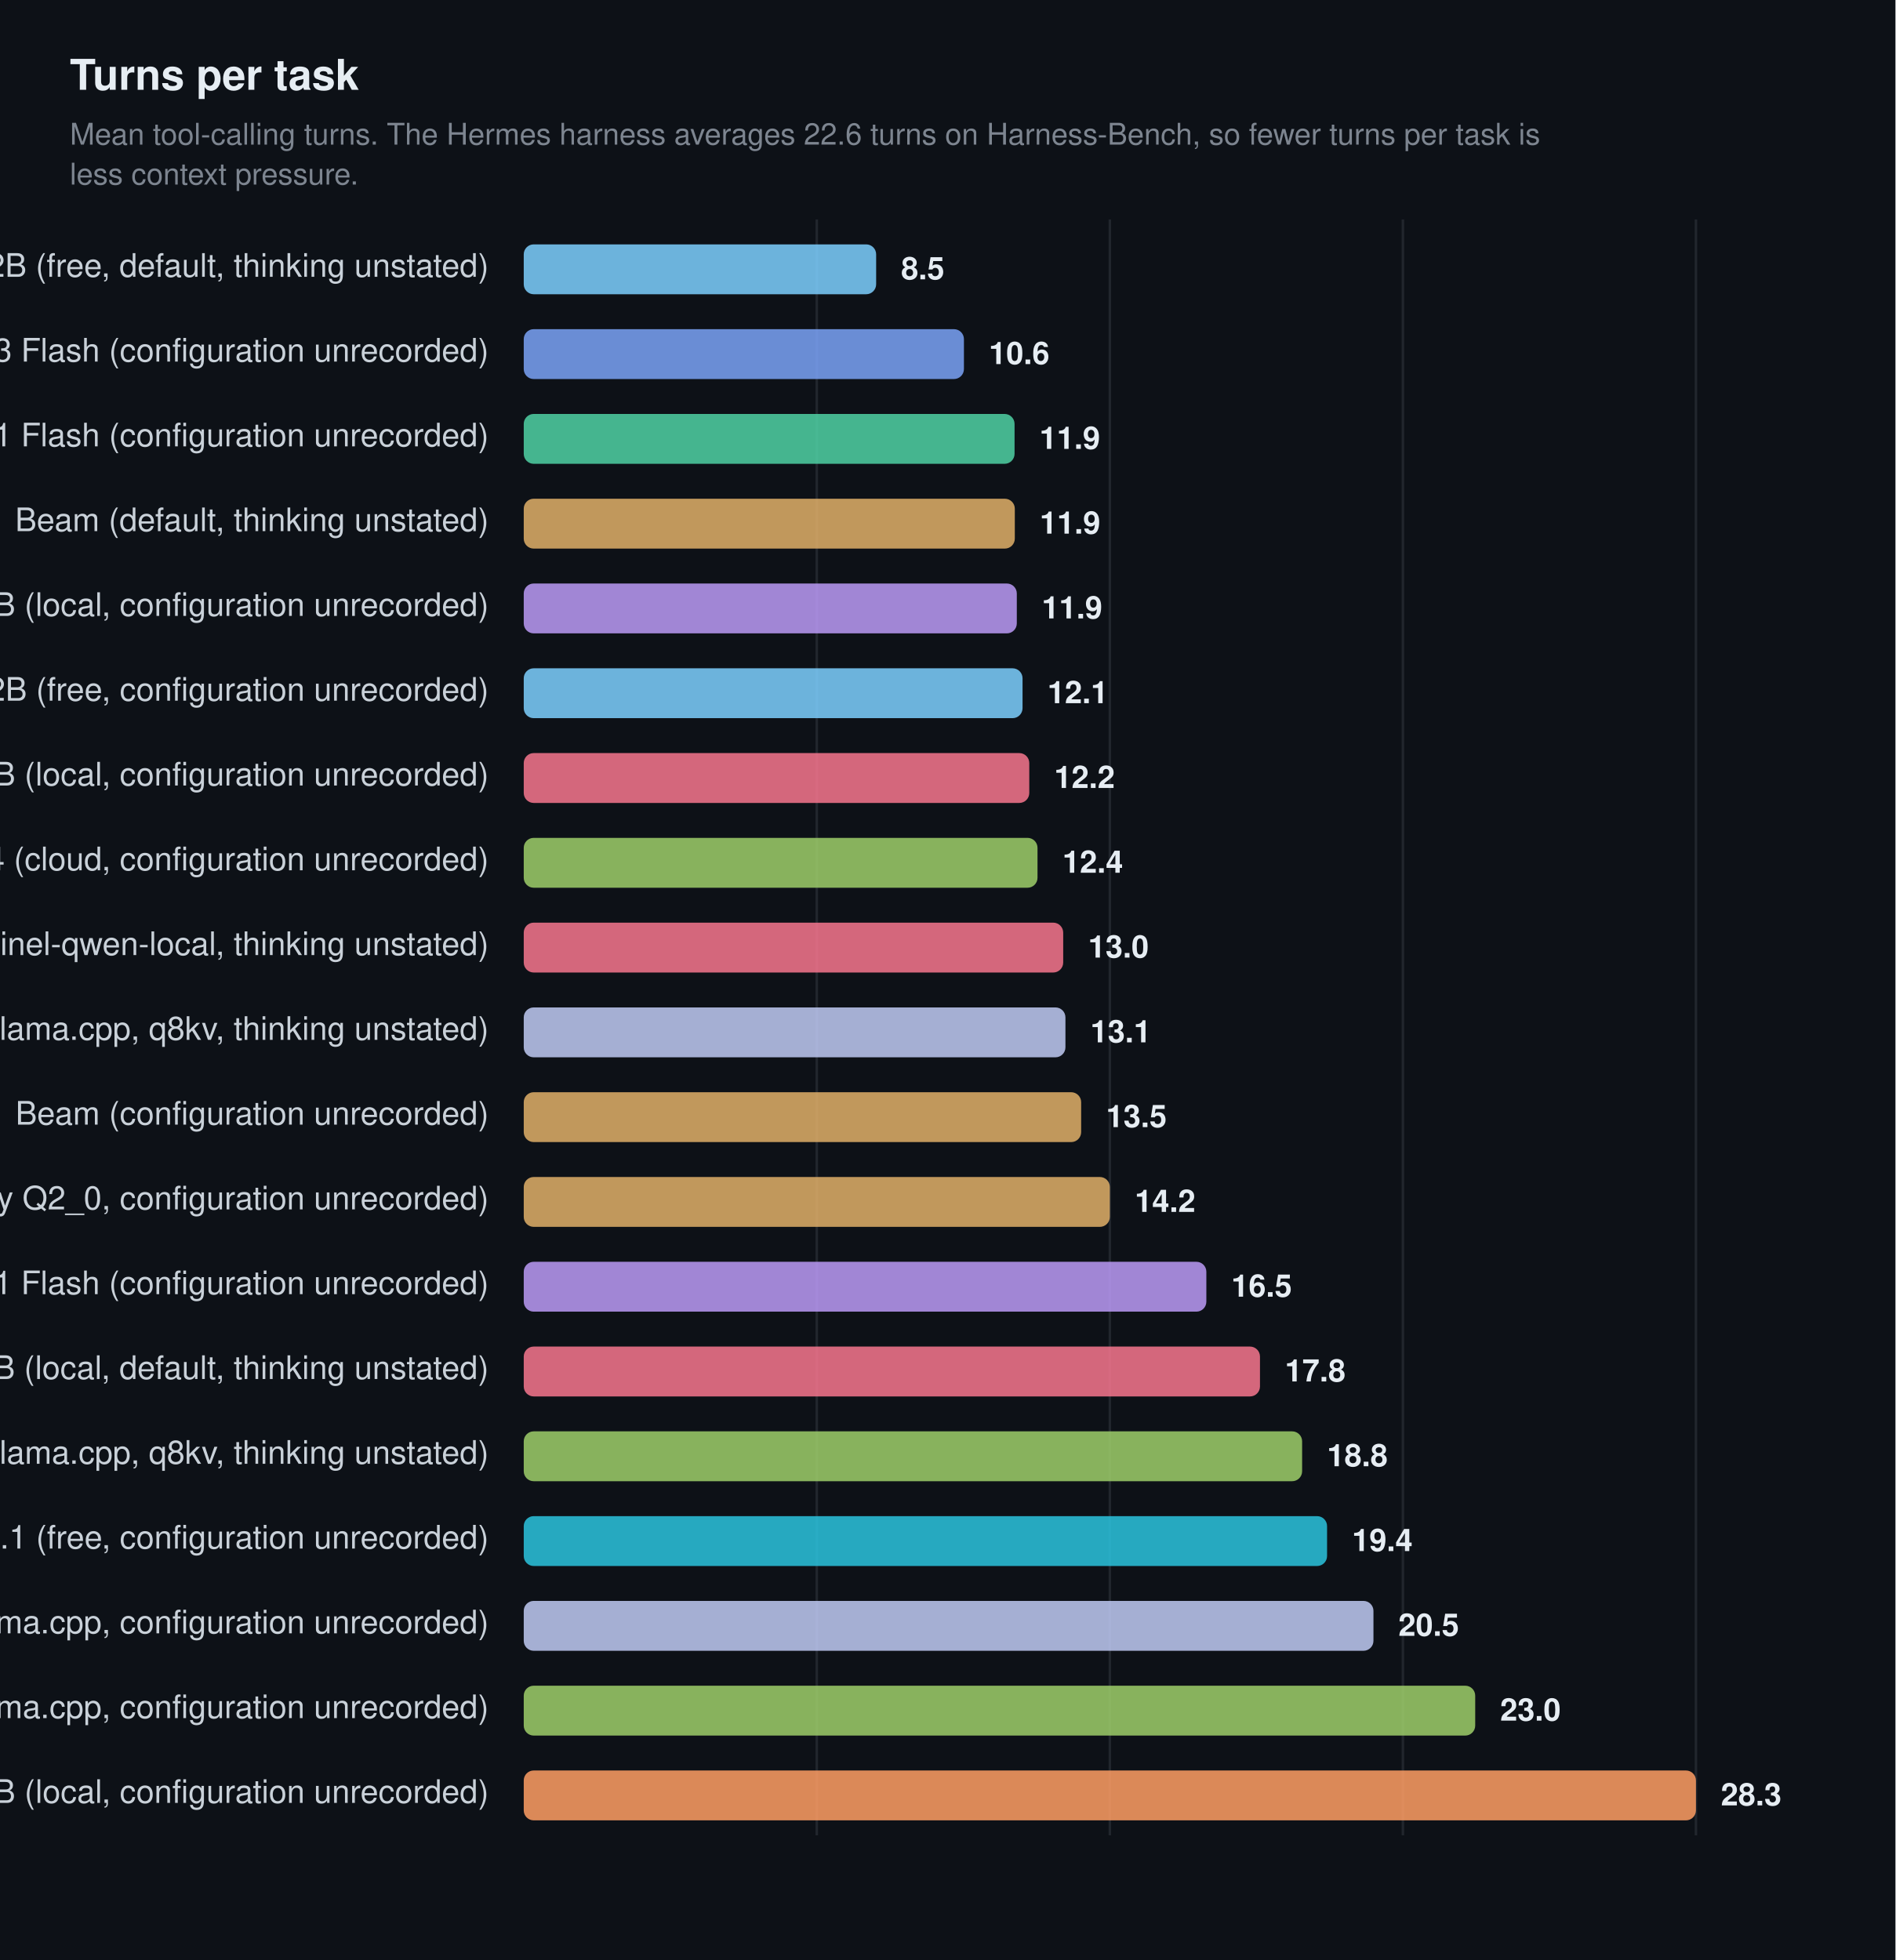
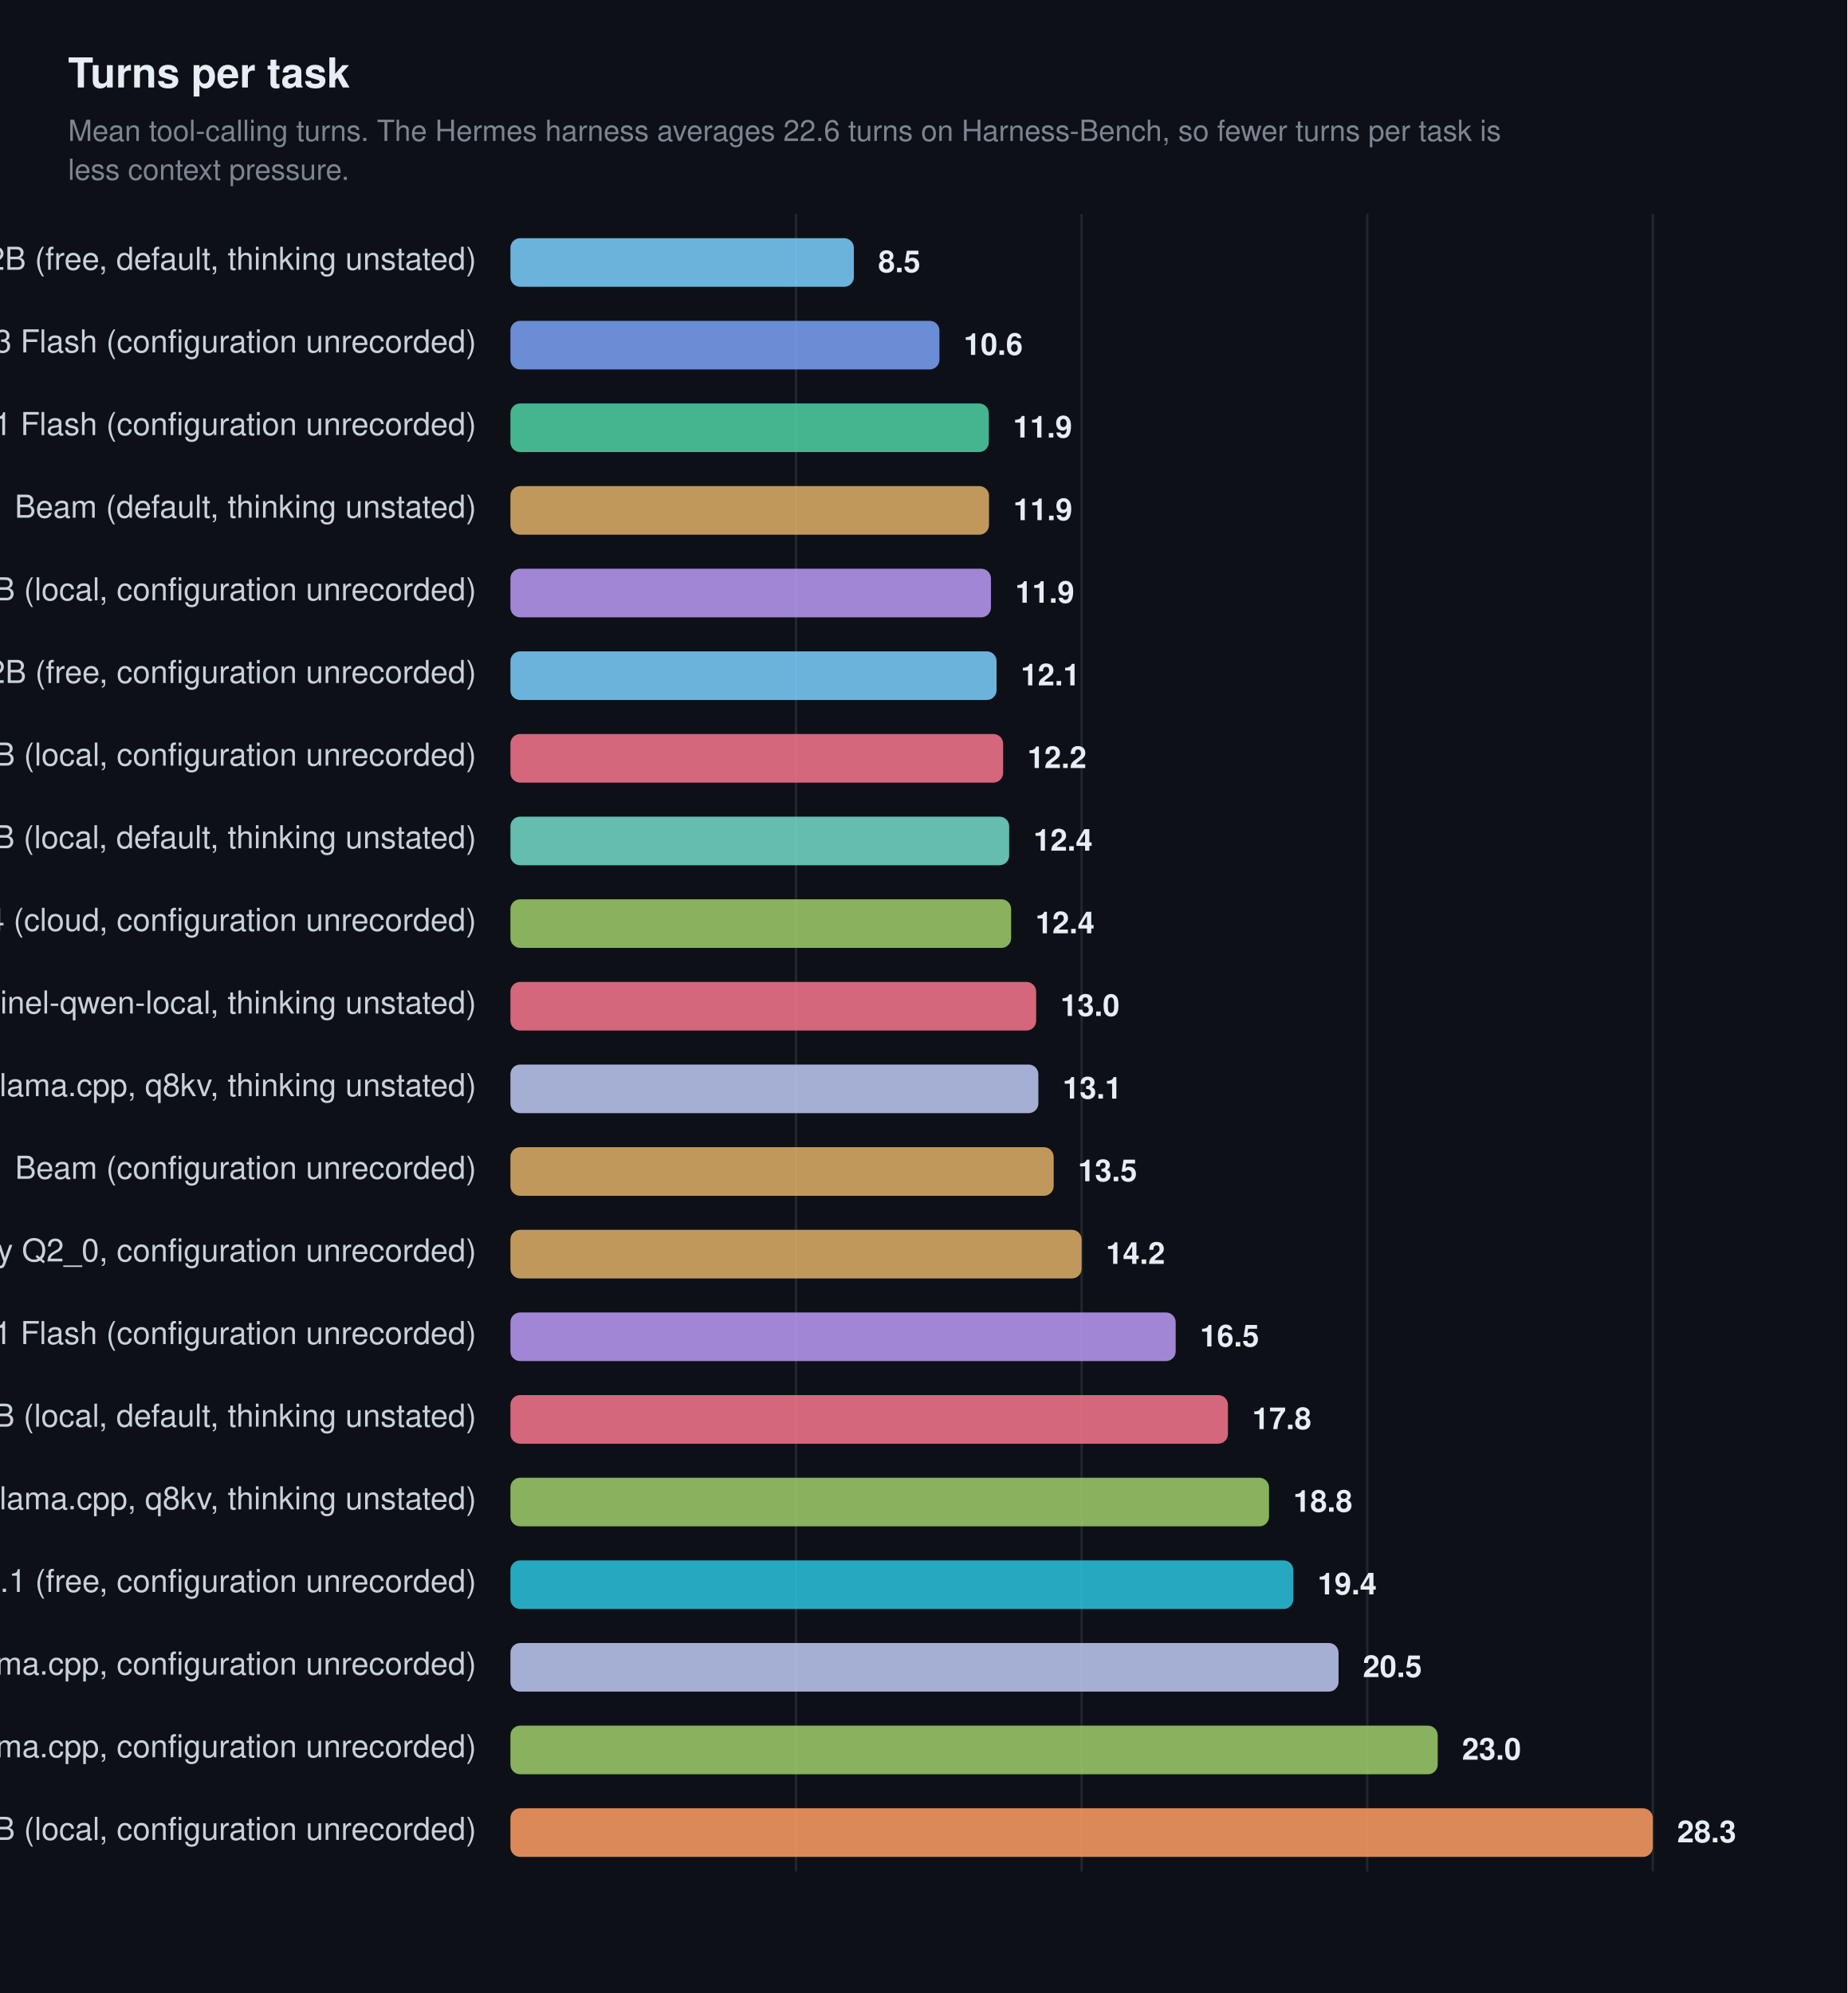
- <svg xmlns="http://www.w3.org/2000/svg" width="760" height="786" viewBox="0 0 760 786" font-family="ui-sans-serif, -apple-system, Segoe UI, Helvetica, Arial, sans-serif">
+ <svg xmlns="http://www.w3.org/2000/svg" width="760" height="820" viewBox="0 0 760 820" font-family="ui-sans-serif, -apple-system, Segoe UI, Helvetica, Arial, sans-serif">
  <rect width="100%" height="100%" fill="#0d1117" />
  <text x="28" y="36" fill="#e6edf3" font-size="17" font-weight="600">Turns per task</text>
  <text x="28" y="58" fill="#7d8590" font-size="12">Mean tool-calling turns. The Hermes harness averages 22.6 turns on Harness-Bench, so fewer turns per task is</text>
  <text x="28" y="74" fill="#7d8590" font-size="12">less context pressure.</text>
-   <line x1="327.5" y1="88" x2="327.5" y2="736" stroke="#21262d" stroke-width="1" />
-   <line x1="445.0" y1="88" x2="445.0" y2="736" stroke="#21262d" stroke-width="1" />
-   <line x1="562.5" y1="88" x2="562.5" y2="736" stroke="#21262d" stroke-width="1" />
-   <line x1="680.0" y1="88" x2="680.0" y2="736" stroke="#21262d" stroke-width="1" />
+   <line x1="327.5" y1="88" x2="327.5" y2="770" stroke="#21262d" stroke-width="1" />
+   <line x1="445.0" y1="88" x2="445.0" y2="770" stroke="#21262d" stroke-width="1" />
+   <line x1="562.5" y1="88" x2="562.5" y2="770" stroke="#21262d" stroke-width="1" />
+   <line x1="680.0" y1="88" x2="680.0" y2="770" stroke="#21262d" stroke-width="1" />
  <text x="196" y="111" fill="#c9d1d9" font-size="13" text-anchor="end">Ornith 1.5 122B (free, default, thinking unstated)</text>
  <rect x="210" y="98" width="141.3" height="20" rx="4" fill="#7dcfff" opacity="0.85" />
  <text x="361.3" y="112" fill="#e6edf3" font-size="12.5" font-weight="600">8.5</text>
  <text x="196" y="145" fill="#c9d1d9" font-size="13" text-anchor="end">GLM-5.3 Flash (configuration unrecorded)</text>
  <rect x="210" y="132" width="176.5" height="20" rx="4" fill="#7aa2f7" opacity="0.85" />
  <text x="396.5" y="146" fill="#e6edf3" font-size="12.5" font-weight="600">10.6</text>
  <text x="196" y="179" fill="#c9d1d9" font-size="13" text-anchor="end">DeepSeek V4.1 Flash (configuration unrecorded)</text>
  <rect x="210" y="166" width="196.8" height="20" rx="4" fill="#4fd1a5" opacity="0.85" />
  <text x="416.8" y="180" fill="#e6edf3" font-size="12.5" font-weight="600">11.9</text>
  <text x="196" y="213" fill="#c9d1d9" font-size="13" text-anchor="end">Beam (default, thinking unstated)</text>
  <rect x="210" y="200" width="196.9" height="20" rx="4" fill="#e0af68" opacity="0.85" />
  <text x="416.9" y="214" fill="#e6edf3" font-size="12.5" font-weight="600">11.9</text>
  <text x="196" y="247" fill="#c9d1d9" font-size="13" text-anchor="end">Groot 19B (local, configuration unrecorded)</text>
  <rect x="210" y="234" width="197.7" height="20" rx="4" fill="#bb9af7" opacity="0.85" />
  <text x="417.7" y="248" fill="#e6edf3" font-size="12.5" font-weight="600">11.9</text>
  <text x="196" y="281" fill="#c9d1d9" font-size="13" text-anchor="end">Ornith 1.5 122B (free, configuration unrecorded)</text>
  <rect x="210" y="268" width="200.0" height="20" rx="4" fill="#7dcfff" opacity="0.85" />
  <text x="420.0" y="282" fill="#e6edf3" font-size="12.5" font-weight="600">12.1</text>
  <text x="196" y="315" fill="#c9d1d9" font-size="13" text-anchor="end">Qwen3.6 35B (local, configuration unrecorded)</text>
  <rect x="210" y="302" width="202.7" height="20" rx="4" fill="#f7768e" opacity="0.85" />
  <text x="422.7" y="316" fill="#e6edf3" font-size="12.5" font-weight="600">12.2</text>
-   <text x="196" y="349" fill="#c9d1d9" font-size="13" text-anchor="end">Gemma 4 (cloud, configuration unrecorded)</text>
-   <rect x="210" y="336" width="206.0" height="20" rx="4" fill="#9ece6a" opacity="0.85" />
-   <text x="426.0" y="350" fill="#e6edf3" font-size="12.5" font-weight="600">12.4</text>
-   <text x="196" y="383" fill="#c9d1d9" font-size="13" text-anchor="end">Qwen3.6 35B (local, sentinel-qwen-local, thinking unstated)</text>
-   <rect x="210" y="370" width="216.3" height="20" rx="4" fill="#f7768e" opacity="0.85" />
-   <text x="436.3" y="384" fill="#e6edf3" font-size="12.5" font-weight="600">13.0</text>
-   <text x="196" y="417" fill="#c9d1d9" font-size="13" text-anchor="end">Ornith 1.5 9B (llama.cpp, q8kv, thinking unstated)</text>
-   <rect x="210" y="404" width="217.2" height="20" rx="4" fill="#c0caf5" opacity="0.85" />
-   <text x="437.2" y="418" fill="#e6edf3" font-size="12.5" font-weight="600">13.1</text>
-   <text x="196" y="451" fill="#c9d1d9" font-size="13" text-anchor="end">Beam (configuration unrecorded)</text>
-   <rect x="210" y="438" width="223.5" height="20" rx="4" fill="#e0af68" opacity="0.85" />
-   <text x="443.5" y="452" fill="#e6edf3" font-size="12.5" font-weight="600">13.5</text>
-   <text x="196" y="485" fill="#c9d1d9" font-size="13" text-anchor="end">Bonsai 2 9B (ternary Q2_0, configuration unrecorded)</text>
-   <rect x="210" y="472" width="235.0" height="20" rx="4" fill="#e0af68" opacity="0.85" />
-   <text x="455.0" y="486" fill="#e6edf3" font-size="12.5" font-weight="600">14.2</text>
-   <text x="196" y="519" fill="#c9d1d9" font-size="13" text-anchor="end">MiniMax M3.1 Flash (configuration unrecorded)</text>
-   <rect x="210" y="506" width="273.7" height="20" rx="4" fill="#bb9af7" opacity="0.85" />
-   <text x="493.7" y="520" fill="#e6edf3" font-size="12.5" font-weight="600">16.5</text>
-   <text x="196" y="553" fill="#c9d1d9" font-size="13" text-anchor="end">GLM-4.7-Flash 30B (local, default, thinking unstated)</text>
-   <rect x="210" y="540" width="295.2" height="20" rx="4" fill="#f7768e" opacity="0.85" />
-   <text x="515.2" y="554" fill="#e6edf3" font-size="12.5" font-weight="600">17.8</text>
-   <text x="196" y="587" fill="#c9d1d9" font-size="13" text-anchor="end">LFM3 1.7B (llama.cpp, q8kv, thinking unstated)</text>
-   <rect x="210" y="574" width="312.1" height="20" rx="4" fill="#9ece6a" opacity="0.85" />
-   <text x="532.1" y="588" fill="#e6edf3" font-size="12.5" font-weight="600">18.8</text>
-   <text x="196" y="621" fill="#c9d1d9" font-size="13" text-anchor="end">Laguna S 2.1 (free, configuration unrecorded)</text>
-   <rect x="210" y="608" width="322.1" height="20" rx="4" fill="#2ac3de" opacity="0.85" />
-   <text x="542.1" y="622" fill="#e6edf3" font-size="12.5" font-weight="600">19.4</text>
-   <text x="196" y="655" fill="#c9d1d9" font-size="13" text-anchor="end">Ornith 1.5 9B (llama.cpp, configuration unrecorded)</text>
-   <rect x="210" y="642" width="340.7" height="20" rx="4" fill="#c0caf5" opacity="0.85" />
-   <text x="560.7" y="656" fill="#e6edf3" font-size="12.5" font-weight="600">20.5</text>
-   <text x="196" y="689" fill="#c9d1d9" font-size="13" text-anchor="end">LFM3 1.7B (llama.cpp, configuration unrecorded)</text>
-   <rect x="210" y="676" width="381.5" height="20" rx="4" fill="#9ece6a" opacity="0.85" />
-   <text x="601.5" y="690" fill="#e6edf3" font-size="12.5" font-weight="600">23.0</text>
-   <text x="196" y="723" fill="#c9d1d9" font-size="13" text-anchor="end">Nemotron 3.5 Lightning 30B (local, configuration unrecorded)</text>
-   <rect x="210" y="710" width="470.0" height="20" rx="4" fill="#ff9e64" opacity="0.85" />
-   <text x="690.0" y="724" fill="#e6edf3" font-size="12.5" font-weight="600">28.3</text>
+   <text x="196" y="349" fill="#c9d1d9" font-size="13" text-anchor="end">Logics-SWE Qwen3.6 35B (local, default, thinking unstated)</text>
+   <rect x="210" y="336" width="205.2" height="20" rx="4" fill="#73daca" opacity="0.85" />
+   <text x="425.2" y="350" fill="#e6edf3" font-size="12.5" font-weight="600">12.4</text>
+   <text x="196" y="383" fill="#c9d1d9" font-size="13" text-anchor="end">Gemma 4 (cloud, configuration unrecorded)</text>
+   <rect x="210" y="370" width="206.0" height="20" rx="4" fill="#9ece6a" opacity="0.85" />
+   <text x="426.0" y="384" fill="#e6edf3" font-size="12.5" font-weight="600">12.4</text>
+   <text x="196" y="417" fill="#c9d1d9" font-size="13" text-anchor="end">Qwen3.6 35B (local, sentinel-qwen-local, thinking unstated)</text>
+   <rect x="210" y="404" width="216.3" height="20" rx="4" fill="#f7768e" opacity="0.85" />
+   <text x="436.3" y="418" fill="#e6edf3" font-size="12.5" font-weight="600">13.0</text>
+   <text x="196" y="451" fill="#c9d1d9" font-size="13" text-anchor="end">Ornith 1.5 9B (llama.cpp, q8kv, thinking unstated)</text>
+   <rect x="210" y="438" width="217.2" height="20" rx="4" fill="#c0caf5" opacity="0.85" />
+   <text x="437.2" y="452" fill="#e6edf3" font-size="12.5" font-weight="600">13.1</text>
+   <text x="196" y="485" fill="#c9d1d9" font-size="13" text-anchor="end">Beam (configuration unrecorded)</text>
+   <rect x="210" y="472" width="223.5" height="20" rx="4" fill="#e0af68" opacity="0.85" />
+   <text x="443.5" y="486" fill="#e6edf3" font-size="12.5" font-weight="600">13.5</text>
+   <text x="196" y="519" fill="#c9d1d9" font-size="13" text-anchor="end">Bonsai 2 9B (ternary Q2_0, configuration unrecorded)</text>
+   <rect x="210" y="506" width="235.0" height="20" rx="4" fill="#e0af68" opacity="0.85" />
+   <text x="455.0" y="520" fill="#e6edf3" font-size="12.5" font-weight="600">14.2</text>
+   <text x="196" y="553" fill="#c9d1d9" font-size="13" text-anchor="end">MiniMax M3.1 Flash (configuration unrecorded)</text>
+   <rect x="210" y="540" width="273.7" height="20" rx="4" fill="#bb9af7" opacity="0.85" />
+   <text x="493.7" y="554" fill="#e6edf3" font-size="12.5" font-weight="600">16.5</text>
+   <text x="196" y="587" fill="#c9d1d9" font-size="13" text-anchor="end">GLM-4.7-Flash 30B (local, default, thinking unstated)</text>
+   <rect x="210" y="574" width="295.2" height="20" rx="4" fill="#f7768e" opacity="0.85" />
+   <text x="515.2" y="588" fill="#e6edf3" font-size="12.5" font-weight="600">17.8</text>
+   <text x="196" y="621" fill="#c9d1d9" font-size="13" text-anchor="end">LFM3 1.7B (llama.cpp, q8kv, thinking unstated)</text>
+   <rect x="210" y="608" width="312.1" height="20" rx="4" fill="#9ece6a" opacity="0.85" />
+   <text x="532.1" y="622" fill="#e6edf3" font-size="12.5" font-weight="600">18.8</text>
+   <text x="196" y="655" fill="#c9d1d9" font-size="13" text-anchor="end">Laguna S 2.1 (free, configuration unrecorded)</text>
+   <rect x="210" y="642" width="322.1" height="20" rx="4" fill="#2ac3de" opacity="0.85" />
+   <text x="542.1" y="656" fill="#e6edf3" font-size="12.5" font-weight="600">19.4</text>
+   <text x="196" y="689" fill="#c9d1d9" font-size="13" text-anchor="end">Ornith 1.5 9B (llama.cpp, configuration unrecorded)</text>
+   <rect x="210" y="676" width="340.7" height="20" rx="4" fill="#c0caf5" opacity="0.85" />
+   <text x="560.7" y="690" fill="#e6edf3" font-size="12.5" font-weight="600">20.5</text>
+   <text x="196" y="723" fill="#c9d1d9" font-size="13" text-anchor="end">LFM3 1.7B (llama.cpp, configuration unrecorded)</text>
+   <rect x="210" y="710" width="381.5" height="20" rx="4" fill="#9ece6a" opacity="0.85" />
+   <text x="601.5" y="724" fill="#e6edf3" font-size="12.5" font-weight="600">23.0</text>
+   <text x="196" y="757" fill="#c9d1d9" font-size="13" text-anchor="end">Nemotron 3.5 Lightning 30B (local, configuration unrecorded)</text>
+   <rect x="210" y="744" width="470.0" height="20" rx="4" fill="#ff9e64" opacity="0.85" />
+   <text x="690.0" y="758" fill="#e6edf3" font-size="12.5" font-weight="600">28.3</text>
</svg>
